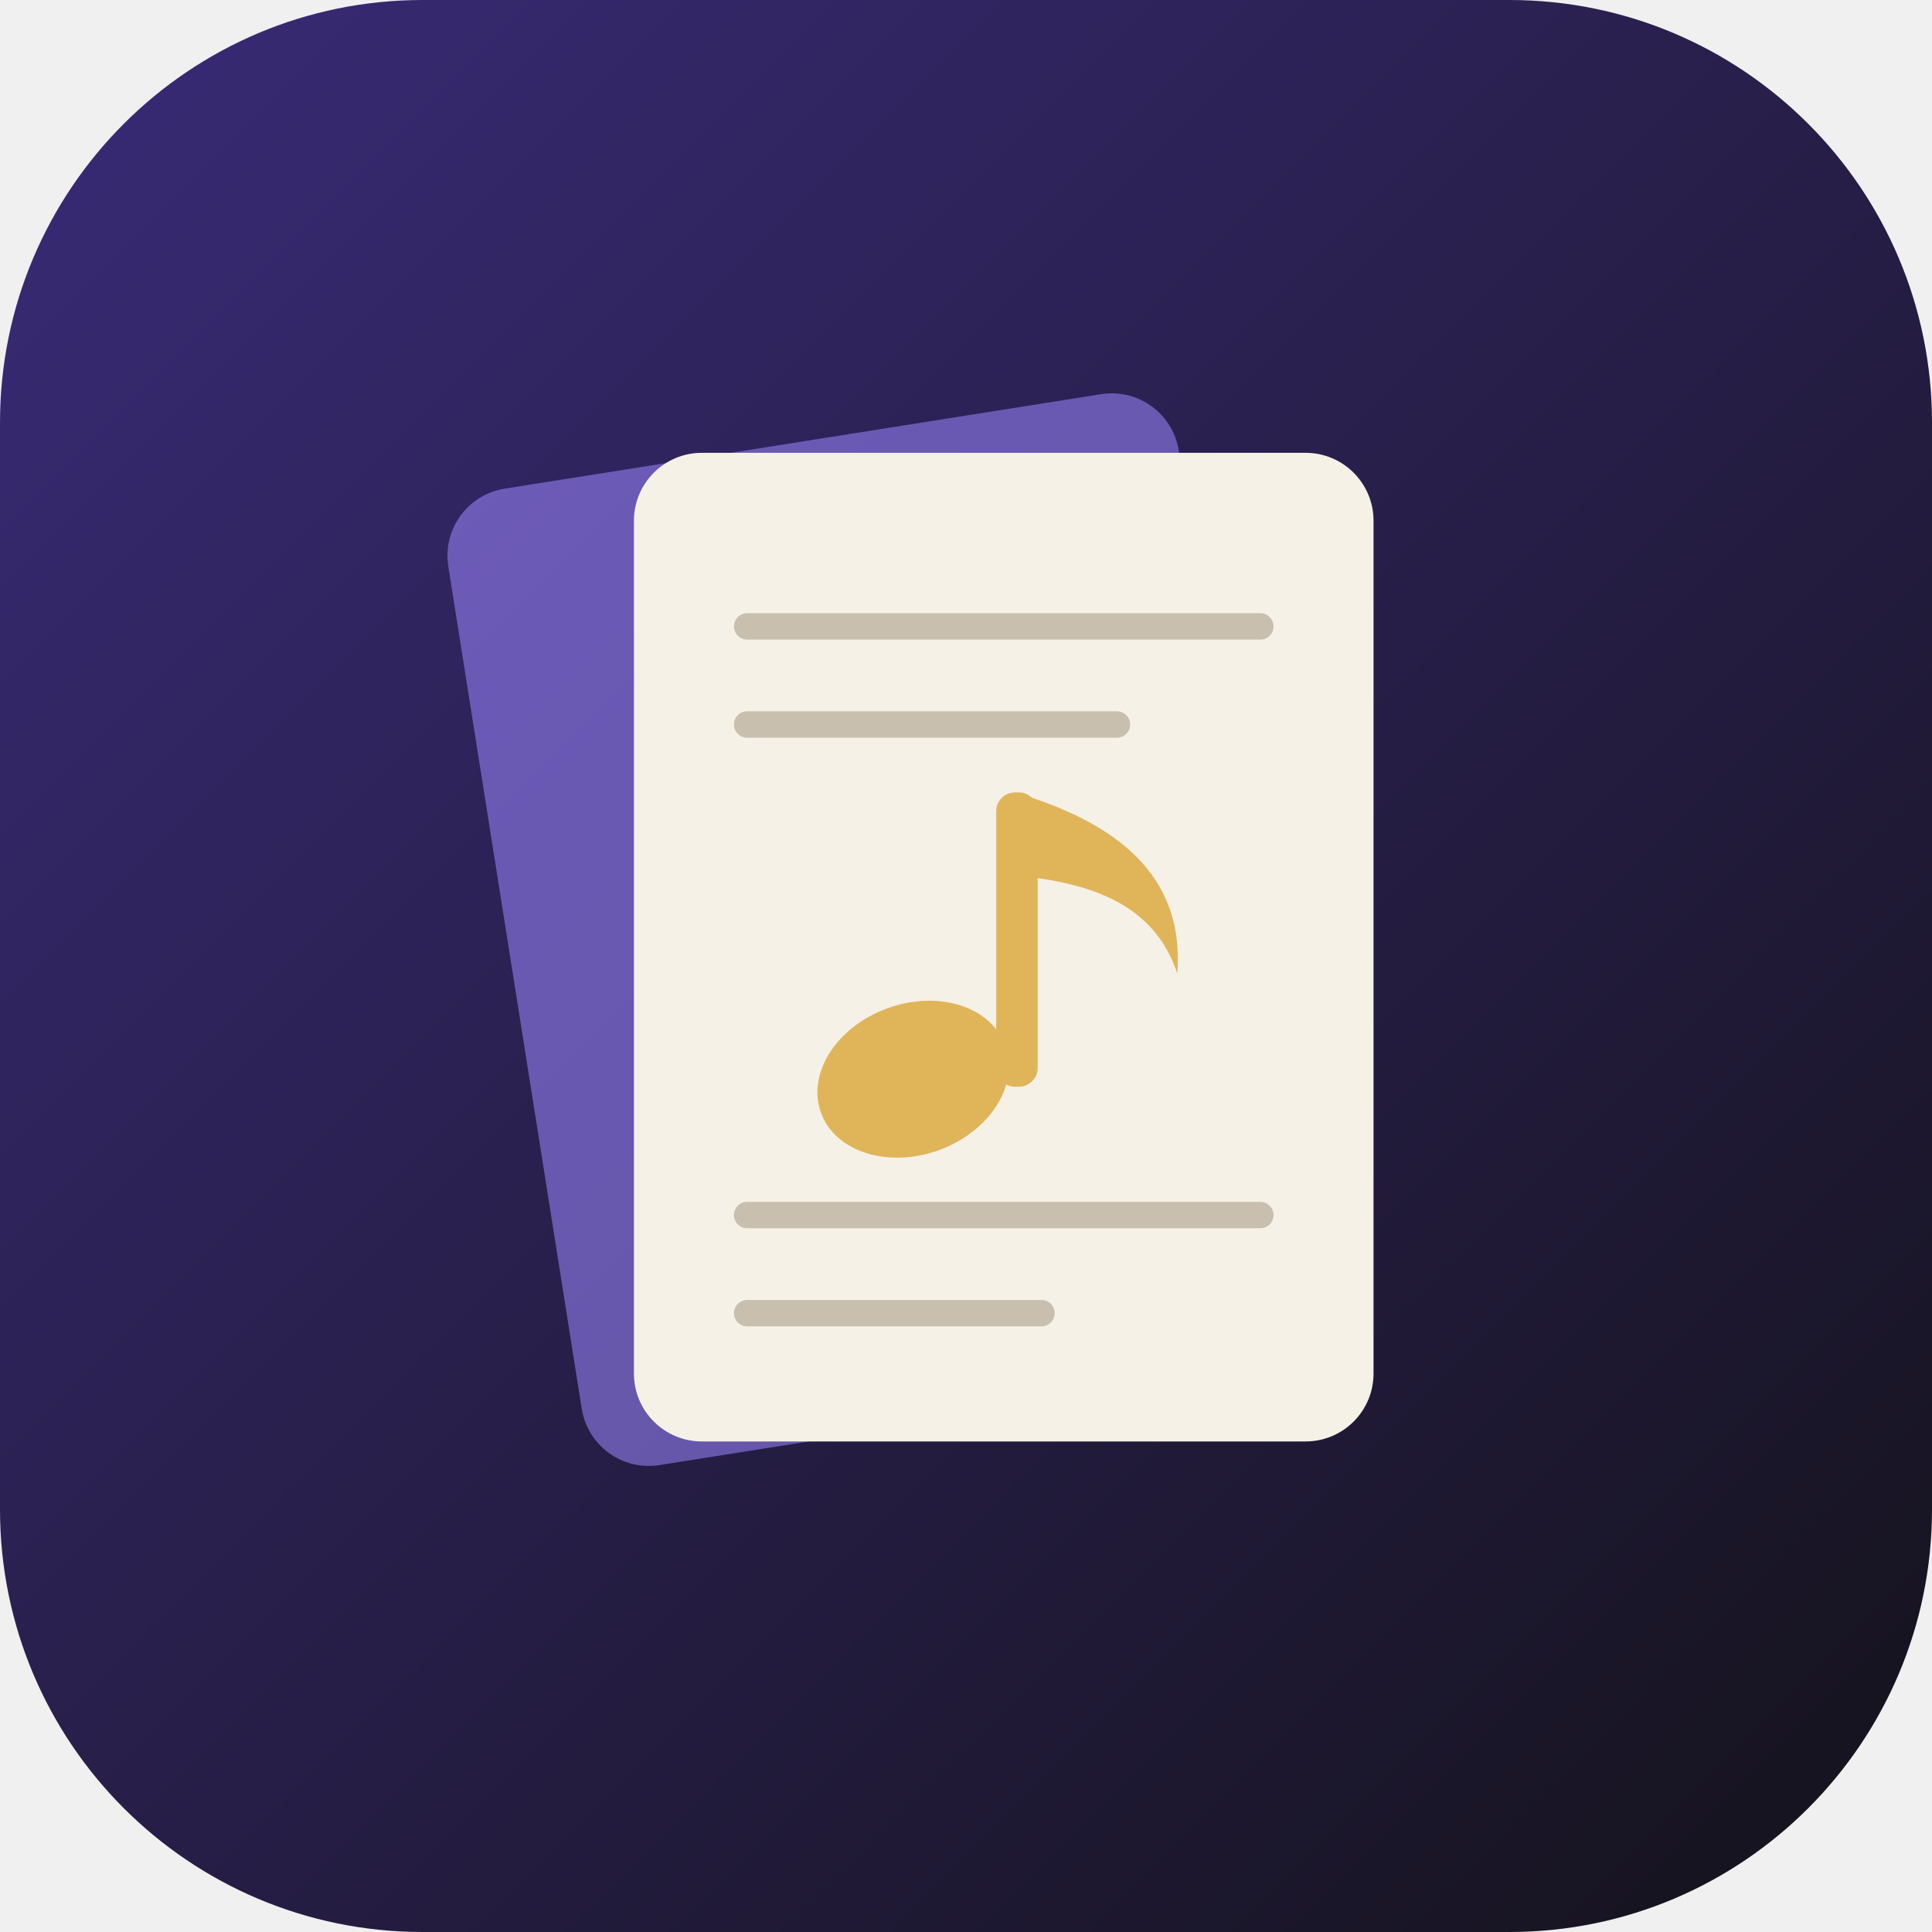
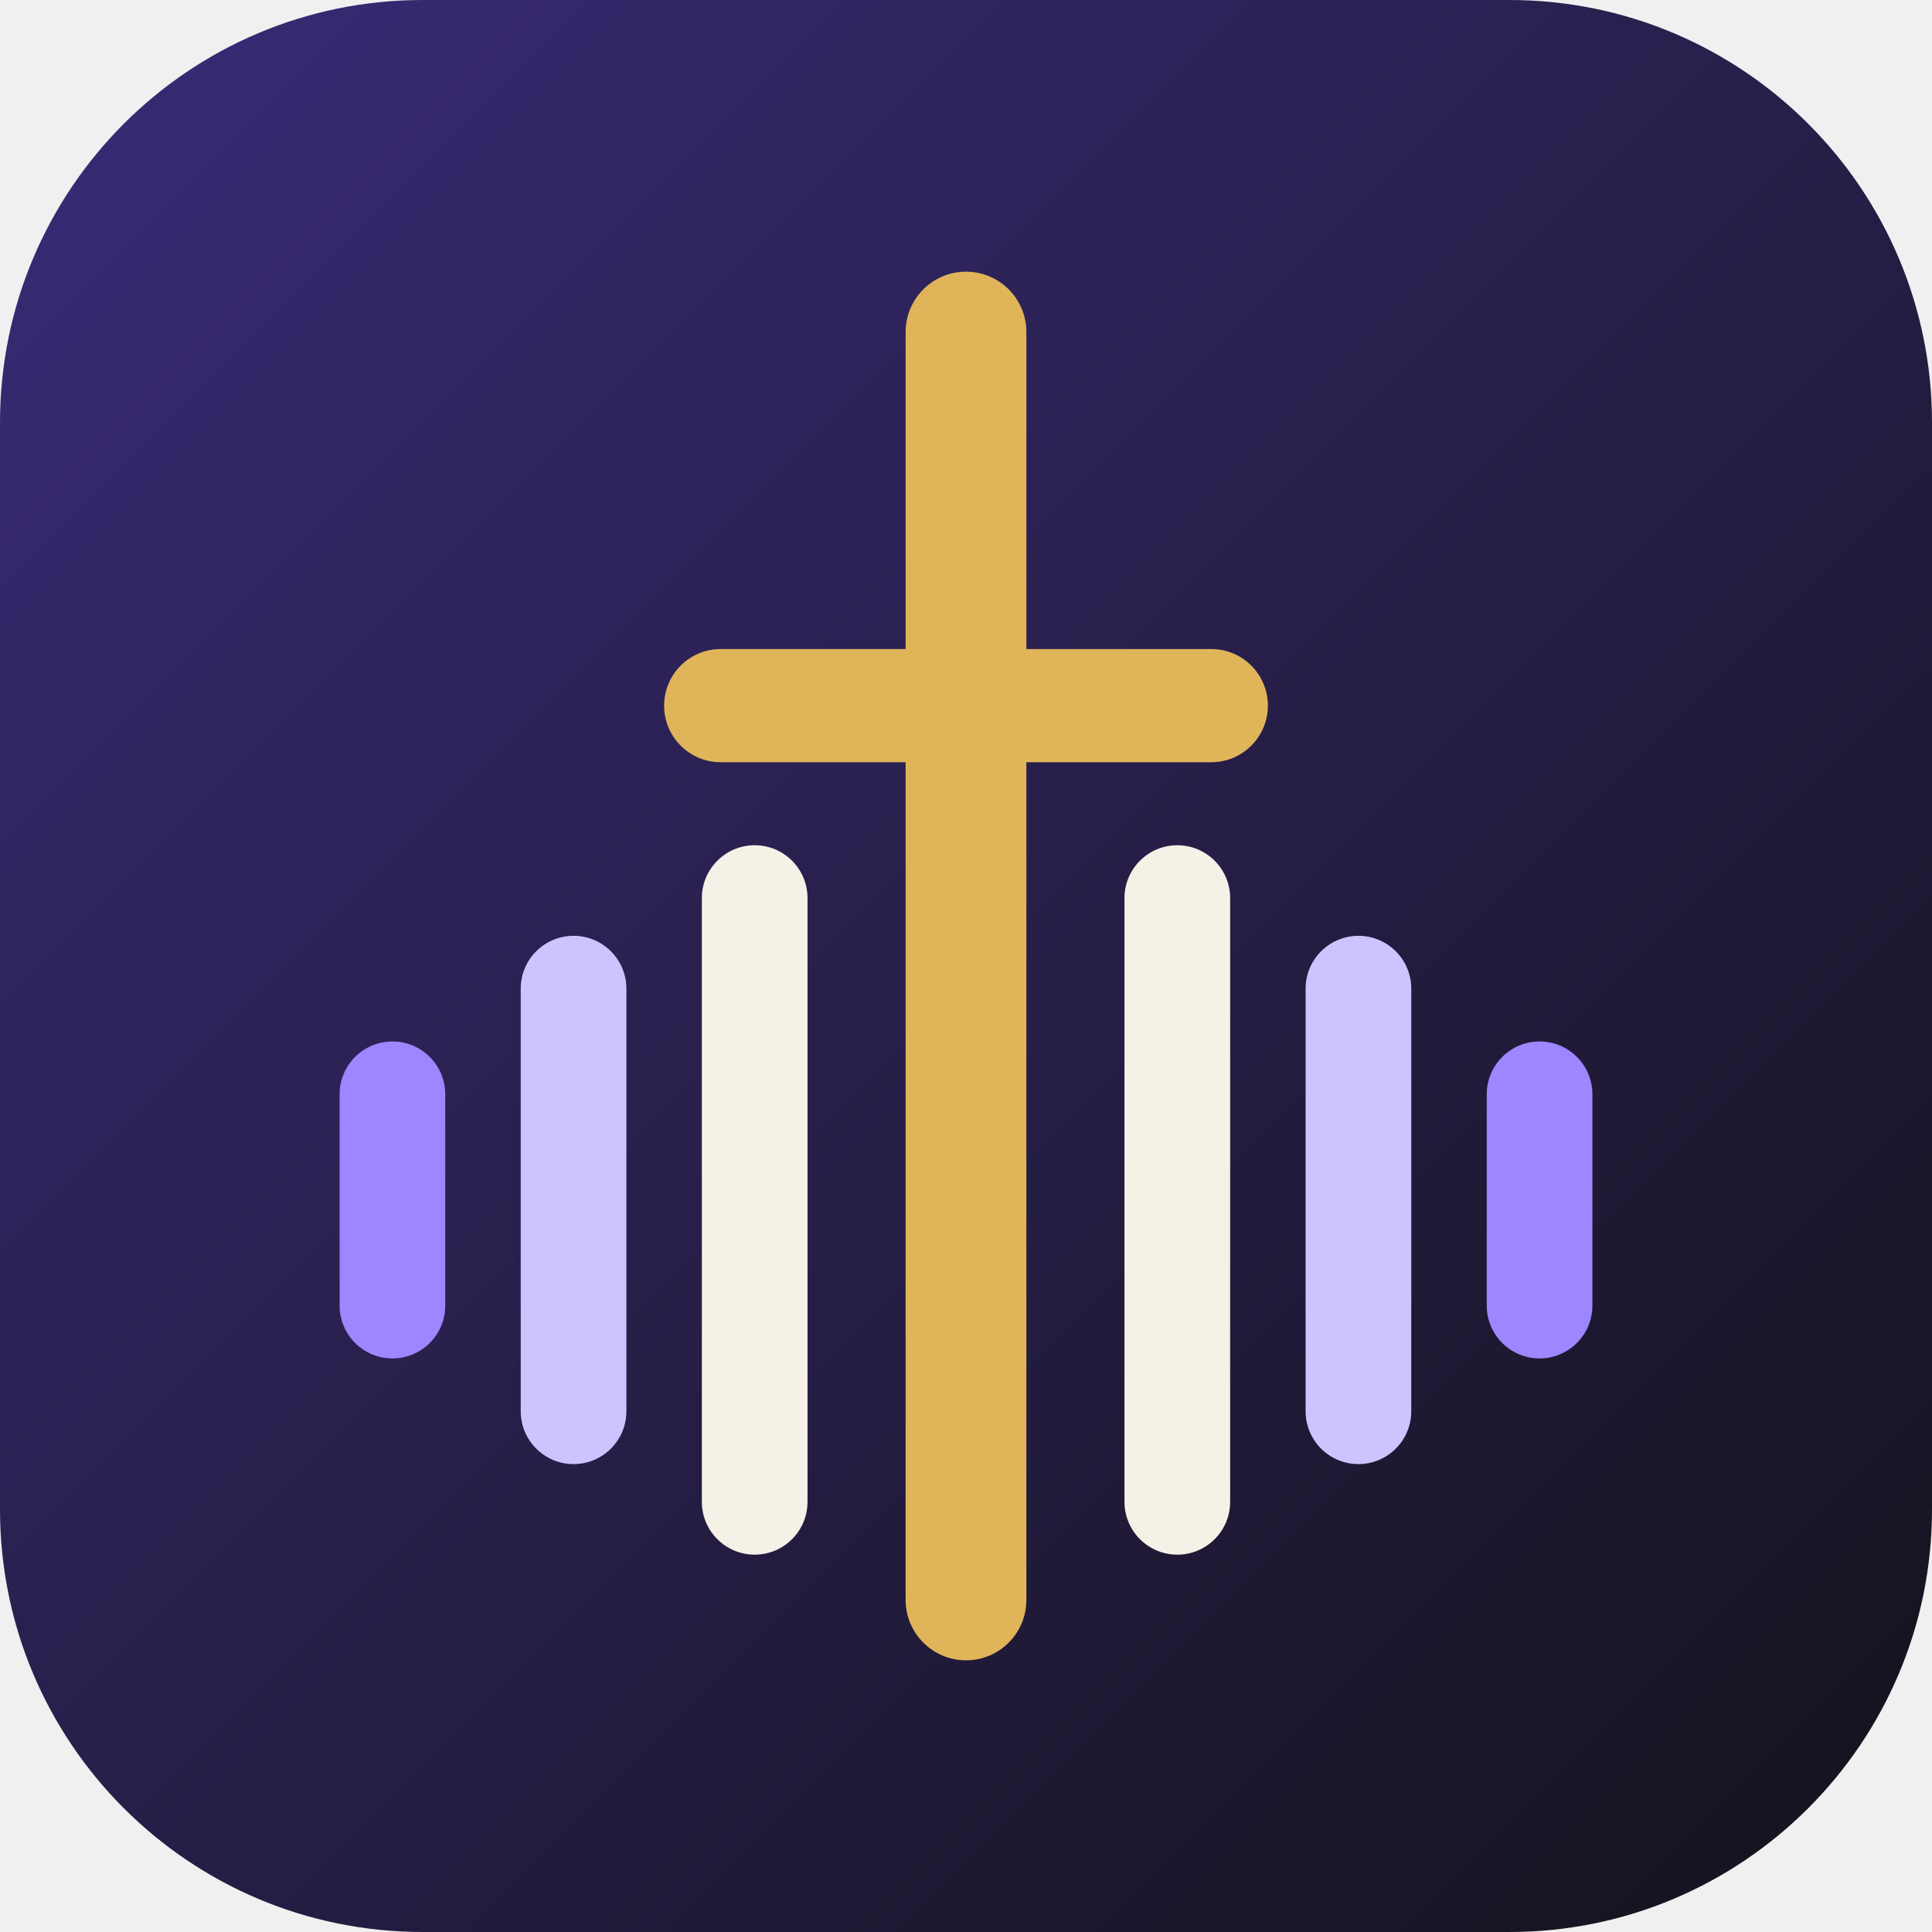
<svg xmlns="http://www.w3.org/2000/svg" viewBox="0 0 512 512">
  <defs>
    <linearGradient id="bg" x1="0" y1="0" x2="1" y2="1">
      <stop offset="0" stop-color="#3a2b78" />
      <stop offset="1" stop-color="#14121a" />
    </linearGradient>
+     <mask id="gap">
+       <rect width="512" height="512" fill="#fff" />
+       <rect x="230" y="62" width="52" height="388" rx="26" fill="#000" />
+       <rect x="166" y="162" width="180" height="50" rx="25" fill="#000" />
+     </mask>
  </defs>
-   <rect width="512" height="512" rx="112" fill="url(#bg)" />
-   <g transform="translate(256 262)">
-     <rect x="-118" y="-150" width="196" height="262" rx="18" fill="#9d86ff" opacity="0.55" transform="rotate(-9)" />
-     <rect x="-88" y="-142" width="196" height="262" rx="18" fill="#f6f1e7" />
-     <g stroke="#c9bfae" stroke-width="7" stroke-linecap="round">
-       <line x1="-58" y1="-96" x2="78" y2="-96" />
-       <line x1="-58" y1="-70" x2="40" y2="-70" />
-       <line x1="-58" y1="60" x2="78" y2="60" />
-       <line x1="-58" y1="86" x2="20" y2="86" />
+   <rect class="bg" width="512" height="512" rx="112" fill="url(#bg)" />
+   <g class="art">
+     <g mask="url(#gap)">
+       <rect x="186" y="224" width="28" height="188" rx="14" fill="#f6f1e7" />
+       <rect x="298" y="224" width="28" height="188" rx="14" fill="#f6f1e7" />
+       <rect x="138" y="248" width="28" height="140" rx="14" fill="#cfc3ff" />
+       <rect x="346" y="248" width="28" height="140" rx="14" fill="#cfc3ff" />
+       <rect x="90" y="276" width="28" height="84" rx="14" fill="#9d86ff" />
+       <rect x="394" y="276" width="28" height="84" rx="14" fill="#9d86ff" />
    </g>
    <g fill="#e0b55a">
-       <ellipse cx="-14" cy="24" rx="26" ry="20" transform="rotate(-20 -14 24)" />
-       <rect x="8" y="-52" width="11" height="78" rx="5" />
-       <path d="M13 -52 C 40 -44, 58 -30, 56 -4 C 50 -22, 34 -28, 13 -30 Z" />
+       <rect x="240" y="72" width="32" height="368" rx="16" />
+       <rect x="176" y="172" width="160" height="30" rx="15" />
    </g>
  </g>
</svg>
